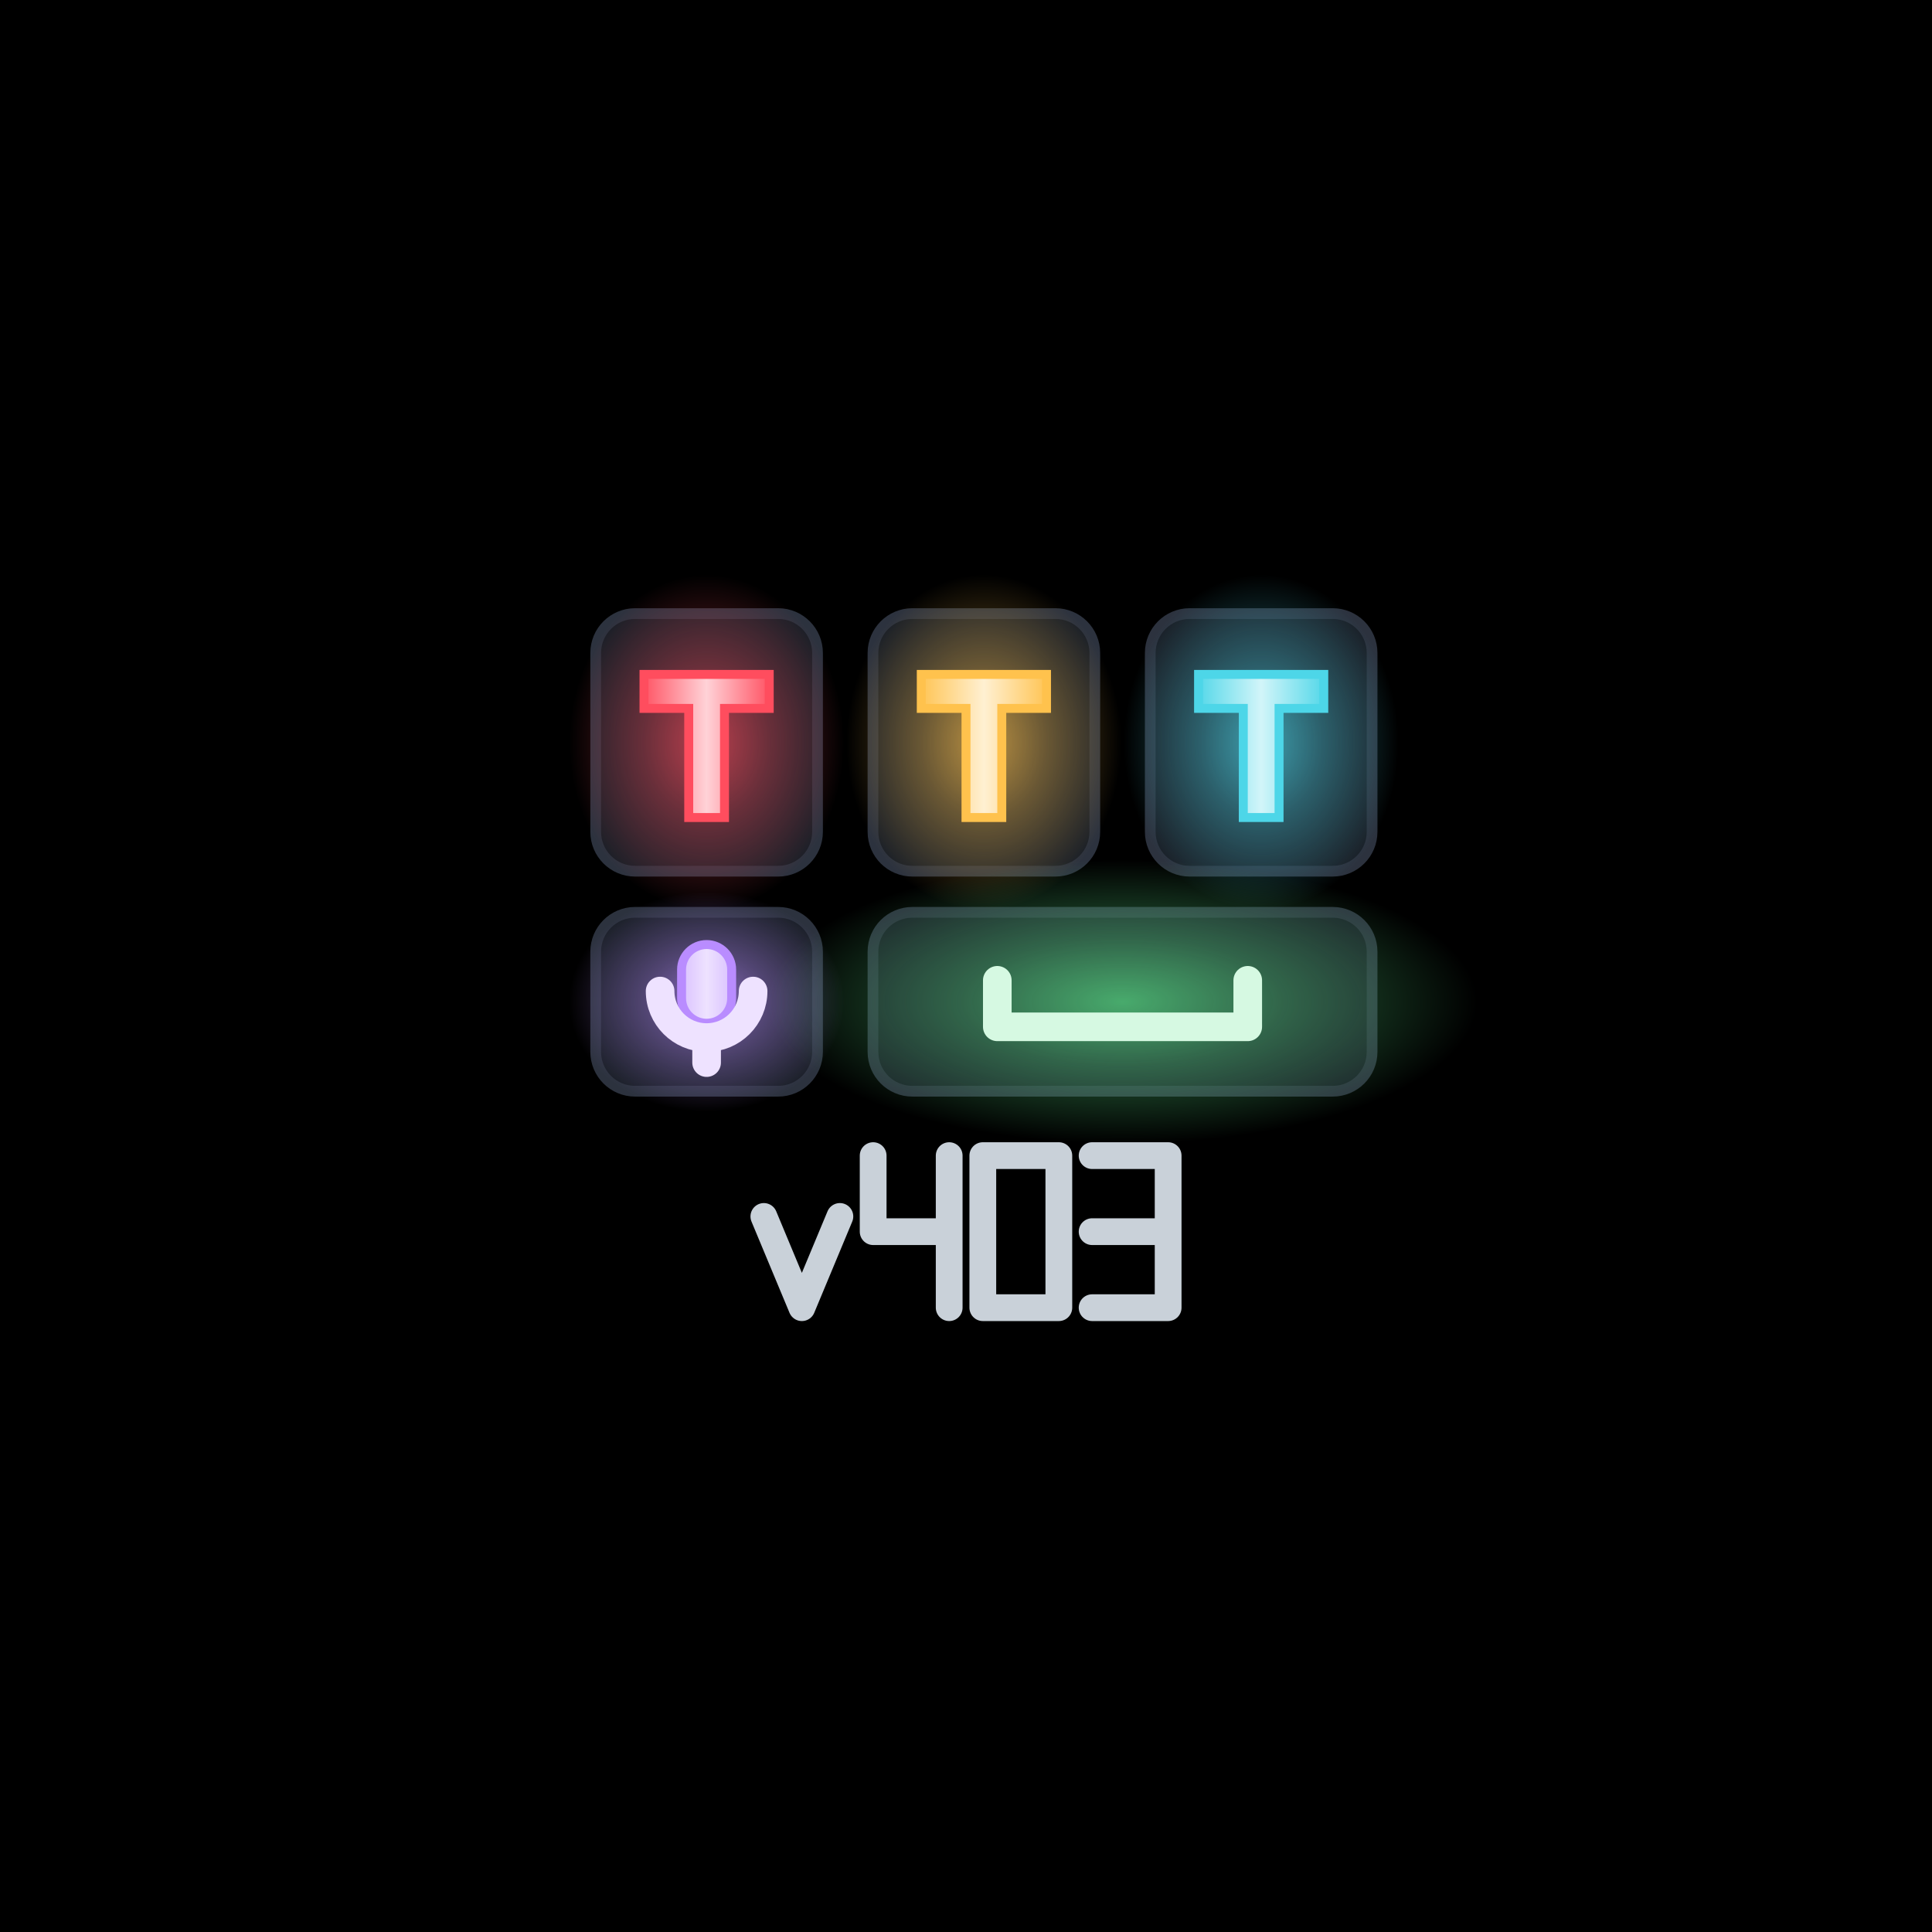
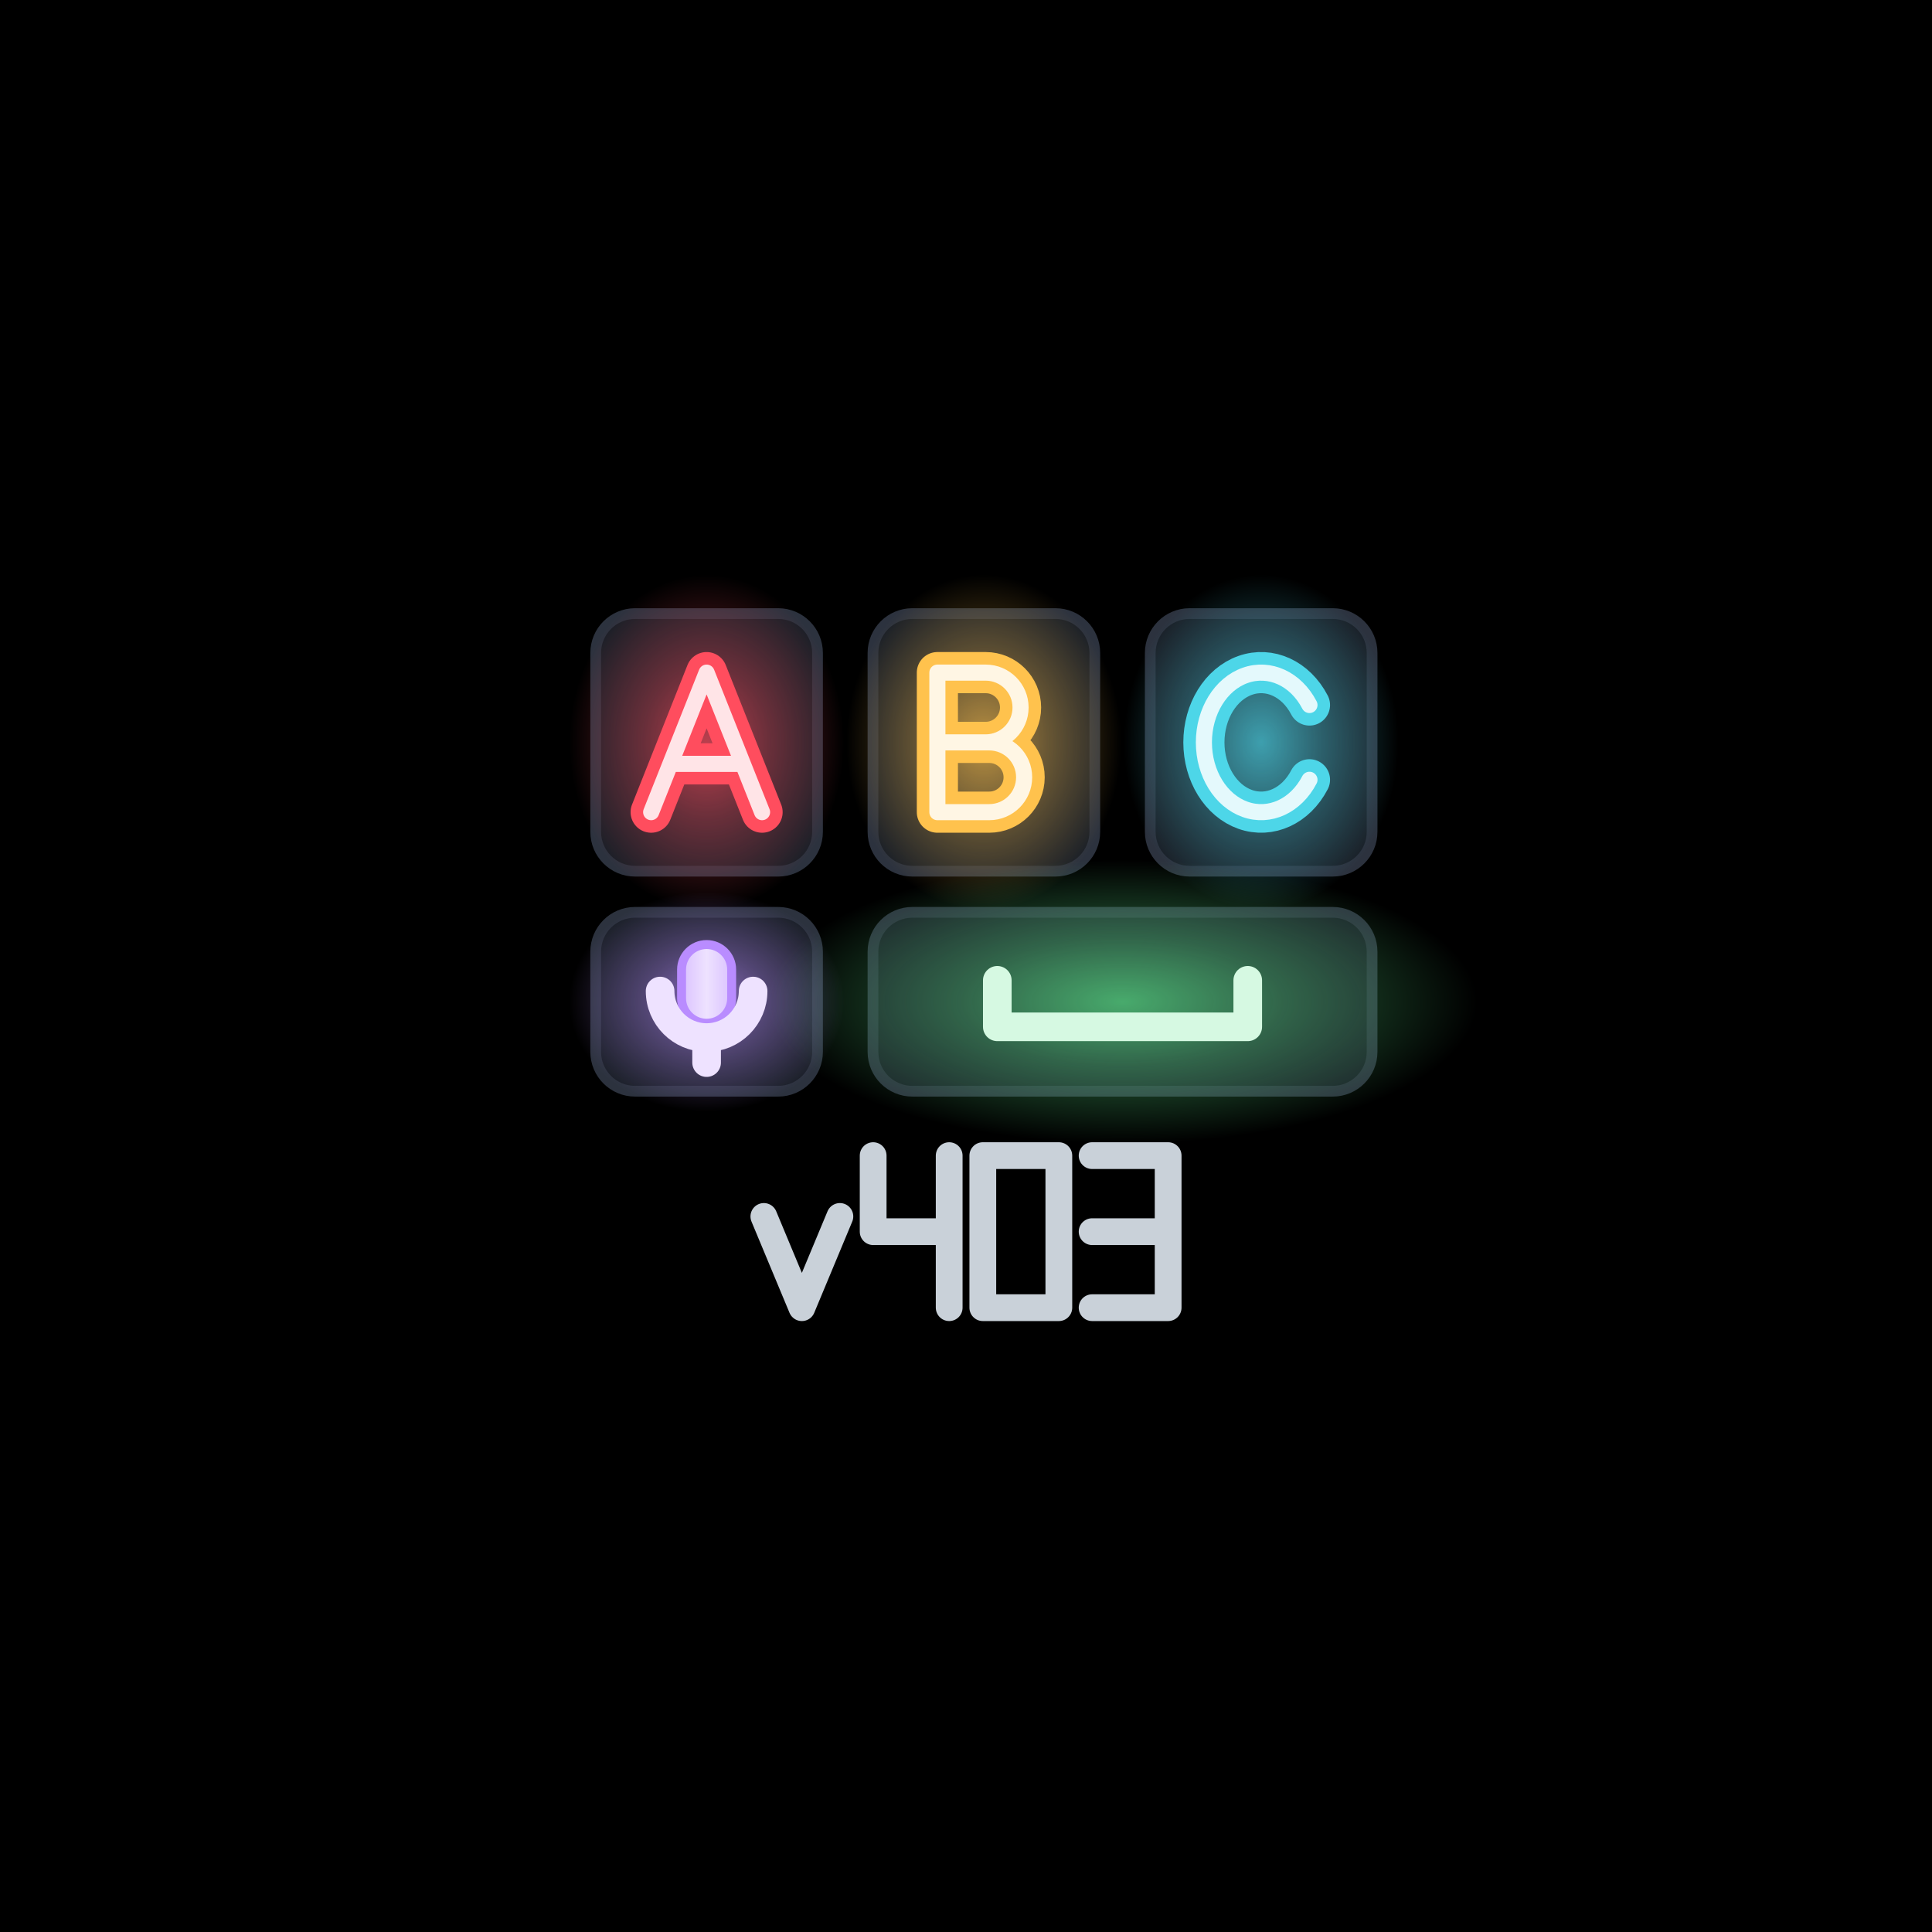
<svg xmlns="http://www.w3.org/2000/svg" viewBox="0 0 108 108" width="432" height="432">
  <defs>
    <radialGradient id="h0" cx="39.5" cy="41.5" r="7.69" gradientUnits="userSpaceOnUse">
      <stop offset="0" stop-color="#FF4D5E" stop-opacity="0.7" />
      <stop offset="0.45" stop-color="#FF4D5E" stop-opacity="0.35" />
      <stop offset="1" stop-color="#FF4D5E" stop-opacity="0" />
    </radialGradient>
    <radialGradient id="h1" cx="55" cy="41.5" r="7.69" gradientUnits="userSpaceOnUse">
      <stop offset="0" stop-color="#FFC24D" stop-opacity="0.7" />
      <stop offset="0.45" stop-color="#FFC24D" stop-opacity="0.35" />
      <stop offset="1" stop-color="#FFC24D" stop-opacity="0" />
    </radialGradient>
    <radialGradient id="h2" cx="70.5" cy="41.5" r="7.69" gradientUnits="userSpaceOnUse">
      <stop offset="0" stop-color="#4DD6E8" stop-opacity="0.7" />
      <stop offset="0.45" stop-color="#4DD6E8" stop-opacity="0.35" />
      <stop offset="1" stop-color="#4DD6E8" stop-opacity="0" />
    </radialGradient>
    <radialGradient id="h3" cx="39.5" cy="56" r="7.69" gradientUnits="userSpaceOnUse">
      <stop offset="0" stop-color="#B98CFF" stop-opacity="0.7" />
      <stop offset="0.45" stop-color="#B98CFF" stop-opacity="0.35" />
      <stop offset="1" stop-color="#B98CFF" stop-opacity="0" />
    </radialGradient>
    <radialGradient id="h4" cx="62.75" cy="56" r="9.92" gradientUnits="userSpaceOnUse">
      <stop offset="0" stop-color="#5CE68A" stop-opacity="0.7" />
      <stop offset="0.45" stop-color="#5CE68A" stop-opacity="0.35" />
      <stop offset="1" stop-color="#5CE68A" stop-opacity="0" />
    </radialGradient>
    <linearGradient id="g0" x1="33.3" y1="0" x2="45.7" y2="0" gradientUnits="userSpaceOnUse">
      <stop offset="0.2" stop-color="#FF4D5E" />
      <stop offset="0.5" stop-color="#FFD2D7" />
      <stop offset="0.8" stop-color="#FF4D5E" />
    </linearGradient>
    <linearGradient id="g1" x1="48.8" y1="0" x2="61.2" y2="0" gradientUnits="userSpaceOnUse">
      <stop offset="0.2" stop-color="#FFC24D" />
      <stop offset="0.5" stop-color="#FFF0D2" />
      <stop offset="0.8" stop-color="#FFC24D" />
    </linearGradient>
    <linearGradient id="g2" x1="64.3" y1="0" x2="76.7" y2="0" gradientUnits="userSpaceOnUse">
      <stop offset="0.2" stop-color="#4DD6E8" />
      <stop offset="0.5" stop-color="#D2F5F9" />
      <stop offset="0.8" stop-color="#4DD6E8" />
    </linearGradient>
    <linearGradient id="g3" x1="33.3" y1="0" x2="45.7" y2="0" gradientUnits="userSpaceOnUse">
      <stop offset="0.2" stop-color="#B98CFF" />
      <stop offset="0.5" stop-color="#EEE2FF" />
      <stop offset="0.8" stop-color="#B98CFF" />
    </linearGradient>
    <linearGradient id="g4" x1="48.8" y1="0" x2="76.7" y2="0" gradientUnits="userSpaceOnUse">
      <stop offset="0.2" stop-color="#5CE68A" />
      <stop offset="0.5" stop-color="#D6F9E2" />
      <stop offset="0.8" stop-color="#5CE68A" />
    </linearGradient>
  </defs>
  <rect width="108" height="108" fill="#000000" />
  <path d="M35.5,34.3 H43.5 A2.2,2.2 0 0 1 45.7,36.5 V46.5 A2.2,2.2 0 0 1 43.5,48.7 H35.5 A2.2,2.2 0 0 1 33.3,46.5 V36.5 A2.2,2.2 0 0 1 35.5,34.3 Z" fill="#1A1F27" stroke="#2C323E" stroke-width="0.6" />
  <path d="M51,34.3 H59 A2.2,2.2 0 0 1 61.2,36.5 V46.5 A2.2,2.2 0 0 1 59,48.7 H51 A2.2,2.2 0 0 1 48.8,46.5 V36.5 A2.2,2.2 0 0 1 51,34.3 Z" fill="#1A1F27" stroke="#2C323E" stroke-width="0.6" />
  <path d="M66.5,34.3 H74.5 A2.2,2.2 0 0 1 76.7,36.5 V46.5 A2.2,2.2 0 0 1 74.5,48.7 H66.5 A2.2,2.2 0 0 1 64.3,46.5 V36.5 A2.2,2.2 0 0 1 66.5,34.3 Z" fill="#1A1F27" stroke="#2C323E" stroke-width="0.6" />
  <path d="M35.5,51 H43.5 A2.2,2.2 0 0 1 45.7,53.2 V58.8 A2.2,2.2 0 0 1 43.5,61 H35.5 A2.2,2.2 0 0 1 33.3,58.8 V53.2 A2.2,2.2 0 0 1 35.5,51 Z" fill="#1A1F27" stroke="#2C323E" stroke-width="0.6" />
  <path d="M51,51 H74.5 A2.2,2.2 0 0 1 76.7,53.2 V58.8 A2.2,2.2 0 0 1 74.5,61 H51 A2.2,2.2 0 0 1 48.8,58.8 V53.2 A2.2,2.2 0 0 1 51,51 Z" fill="#1A1F27" stroke="#2C323E" stroke-width="0.6" />
  <g transform="translate(39.5 41.5) scale(1 1.22) translate(-39.5 -41.5)">
    <circle cx="39.5" cy="41.5" r="7.69" fill="url(#h0)" />
  </g>
  <g transform="translate(55 41.5) scale(1 1.22) translate(-55 -41.5)">
    <circle cx="55" cy="41.5" r="7.69" fill="url(#h1)" />
  </g>
  <g transform="translate(70.5 41.5) scale(1 1.22) translate(-70.5 -41.5)">
    <circle cx="70.5" cy="41.5" r="7.69" fill="url(#h2)" />
  </g>
  <g transform="translate(39.5 56) scale(1 0.8) translate(-39.5 -56)">
    <circle cx="39.5" cy="56" r="7.69" fill="url(#h3)" />
  </g>
  <g transform="translate(62.75 56) scale(2 0.8) translate(-62.75 -56)">
    <circle cx="62.75" cy="56" r="9.92" fill="url(#h4)" />
  </g>
-   <path d="M36,37.7 H43 V39.6 H40.5 V45.7 H38.5 V39.6 H36 Z" fill="url(#g0)" stroke="#FF4D5E" stroke-width="0.5" />
-   <path d="M51.5,37.7 H58.5 V39.6 H56 V45.7 H54 V39.6 H51.5 Z" fill="url(#g1)" stroke="#FFC24D" stroke-width="0.5" />
-   <path d="M67,37.7 H74 V39.6 H71.5 V45.7 H69.5 V39.6 H67 Z" fill="url(#g2)" stroke="#4DD6E8" stroke-width="0.5" />
+   <path d="M36.4,45.4 L39.5,37.6 L42.6,45.4 M37.6,42.7 H41.4" stroke="#FF4D5E" stroke-width="2.3" stroke-linecap="round" stroke-linejoin="round" fill="none" />
+   <path d="M36.4,45.4 L39.5,37.6 L42.6,45.4 M37.6,42.7 H41.4" stroke="#FFE4E7" stroke-width="0.9" stroke-linecap="round" stroke-linejoin="round" fill="none" />
+   <path d="M52.4,37.6 V45.4 H55.3 A1.95,1.95 0 0 0 55.3,41.5 H52.4 M52.4,37.6 H55.1 A1.95,1.95 0 0 1 55.1,41.5" stroke="#FFC24D" stroke-width="2.3" stroke-linecap="round" stroke-linejoin="round" fill="none" />
+   <path d="M52.4,37.6 V45.4 H55.3 A1.95,1.95 0 0 0 55.3,41.5 H52.4 M52.4,37.6 H55.1 A1.95,1.95 0 0 1 55.1,41.5" stroke="#FFF6E4" stroke-width="0.9" stroke-linecap="round" stroke-linejoin="round" fill="none" />
+   <path d="M73.2,39.41 A3.2,3.9 0 1 0 73.2,43.59" stroke="#4DD6E8" stroke-width="2.3" stroke-linecap="round" stroke-linejoin="round" fill="none" />
+   <path d="M73.2,39.41 A3.2,3.9 0 1 0 73.2,43.59" stroke="#E4F9FC" stroke-width="0.9" stroke-linecap="round" stroke-linejoin="round" fill="none" />
  <path d="M39.5,52.8 H39.5 A1.4,1.4 0 0 1 40.9,54.2 V55.8 A1.4,1.4 0 0 1 39.5,57.2 H39.5 A1.4,1.4 0 0 1 38.1,55.8 V54.2 A1.4,1.4 0 0 1 39.5,52.8 Z" fill="url(#g3)" stroke="#B98CFF" stroke-width="0.5" />
  <path d="M36.9,55.4 A2.6,2.6 0 0 0 42.1,55.4 M39.5,58 V59.4" fill="none" stroke="#EEE2FF" stroke-width="1.6" stroke-linecap="round" stroke-linejoin="round" />
  <path d="M55.75,54.8 V57.4 H69.75 V54.8" fill="none" stroke="#D6F9E2" stroke-width="1.6" stroke-linecap="round" stroke-linejoin="round" />
  <path transform="translate(42.7 64.6) scale(0.85)" d="M0,4 L2.5,10 L5,4" fill="none" stroke="#C9D1D9" stroke-width="1.76" stroke-linecap="round" stroke-linejoin="round" />
  <path transform="translate(48.81 64.6) scale(0.85)" d="M0,0 V5 M0,5 H5 M5,0 V5 M5,5 V10" fill="none" stroke="#C9D1D9" stroke-width="1.76" stroke-linecap="round" stroke-linejoin="round" />
  <path transform="translate(54.94 64.6) scale(0.85)" d="M0,0 H5 M5,0 V5 M5,5 V10 M0,10 H5 M0,5 V10 M0,0 V5" fill="none" stroke="#C9D1D9" stroke-width="1.76" stroke-linecap="round" stroke-linejoin="round" />
  <path transform="translate(61.05 64.6) scale(0.85)" d="M0,0 H5 M5,0 V5 M0,5 H5 M5,5 V10 M0,10 H5" fill="none" stroke="#C9D1D9" stroke-width="1.76" stroke-linecap="round" stroke-linejoin="round" />
</svg>
